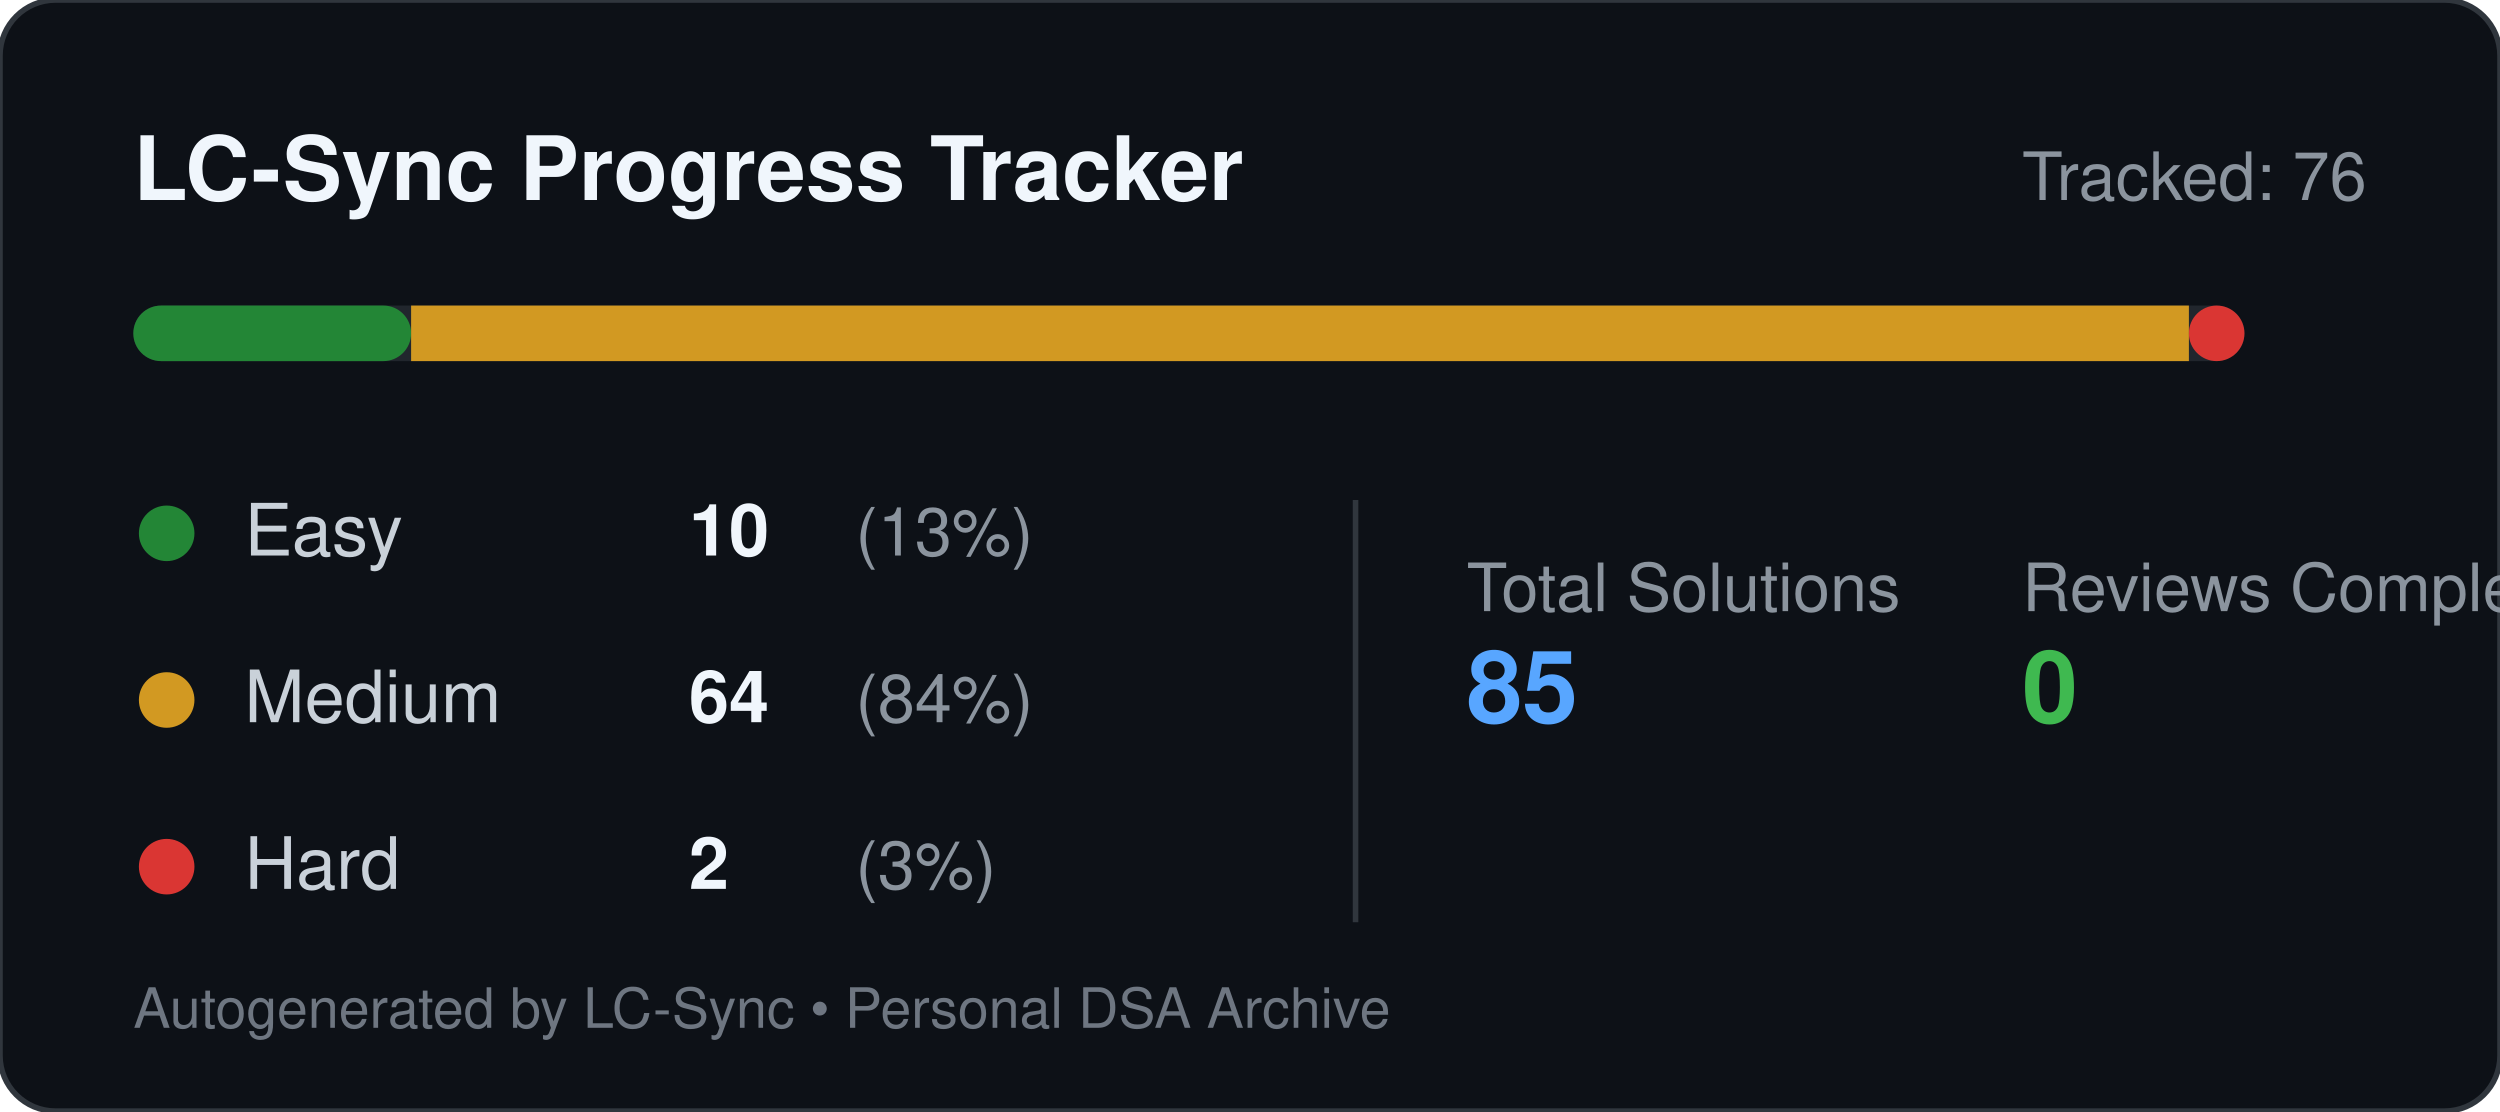
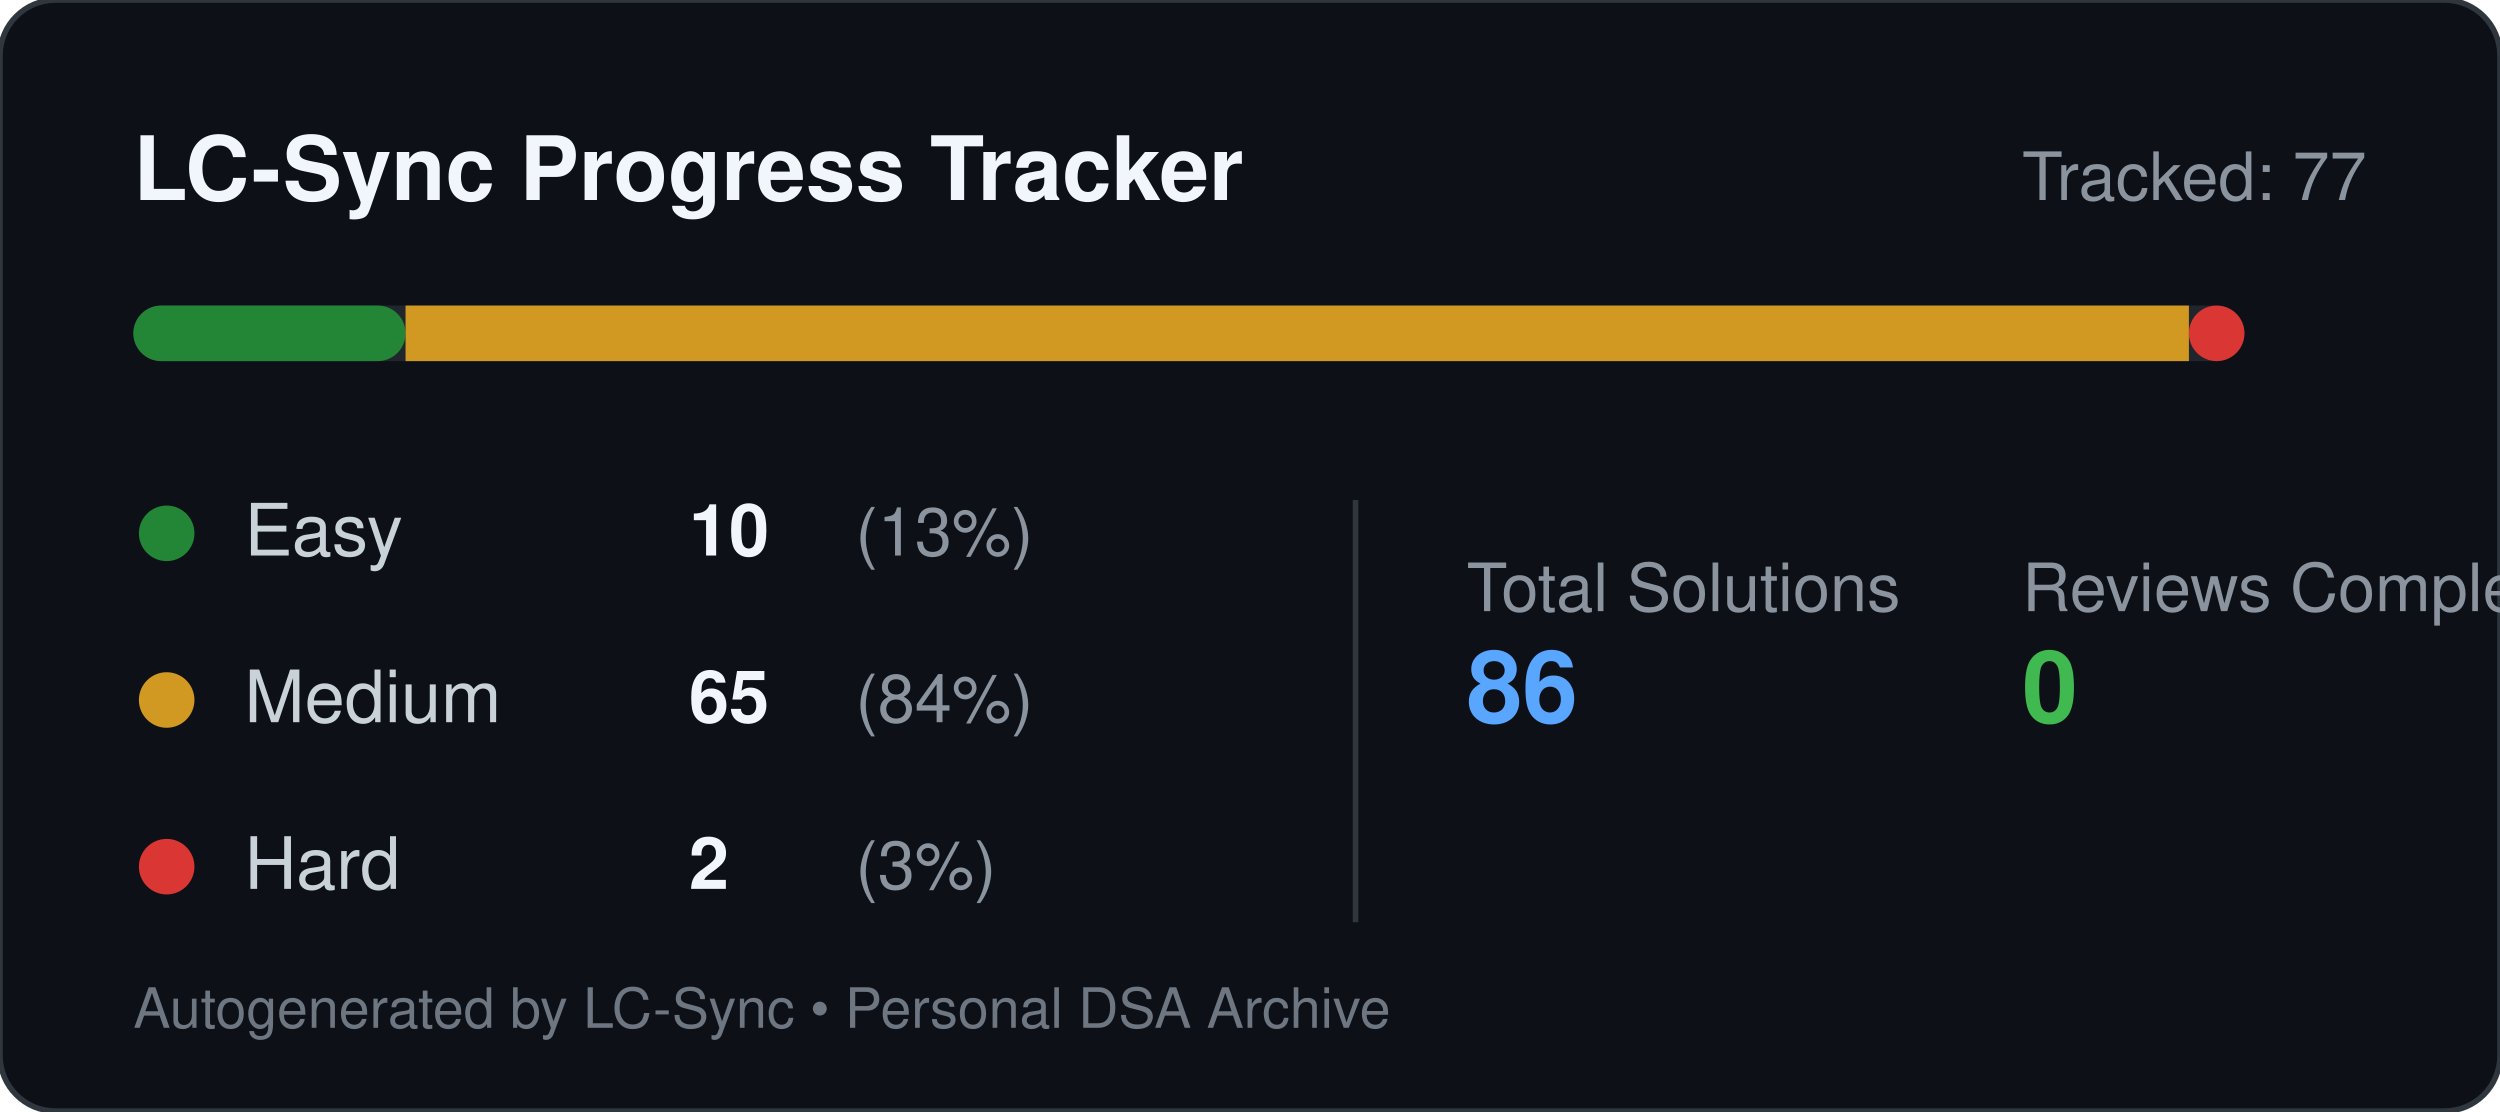
<svg xmlns="http://www.w3.org/2000/svg" width="450" height="200" viewBox="0 0 450 200" fill="none">
  <rect width="450" height="200" rx="10" fill="#0d1117" stroke="#30363d" stroke-width="1" />
  <text x="24" y="36" fill="#f0f6fc" font-family="-apple-system, BlinkMacSystemFont, 'Segoe UI', Helvetica, Arial, sans-serif" font-size="16" font-weight="600">LC-Sync Progress Tracker</text>
-   <text x="426" y="36" text-anchor="end" fill="#8b949e" font-family="-apple-system, BlinkMacSystemFont, 'Segoe UI', Helvetica, Arial, sans-serif" font-size="12">Tracked: 76</text>
+   <text x="426" y="36" text-anchor="end" fill="#8b949e" font-family="-apple-system, BlinkMacSystemFont, 'Segoe UI', Helvetica, Arial, sans-serif" font-size="12">Tracked: 77</text>
  <g transform="translate(24, 55)">
    <rect width="380" height="10" rx="5" fill="#21262d" />
-     <rect x="0" y="0" width="50" height="10" rx="5" fill="#238636" />
-     <rect x="50" y="0" width="320" height="10" fill="#d29922" />
+     <rect x="0" y="0" width="49" height="10" rx="5" fill="#238636" />
+     <rect x="49" y="0" width="321" height="10" fill="#d29922" />
    <rect x="370" y="0" width="10" height="10" rx="5" fill="#da3633" />
  </g>
  <g transform="translate(24, 90)" font-family="-apple-system, BlinkMacSystemFont, 'Segoe UI', Helvetica, Arial, sans-serif">
    <circle cx="6" cy="6" r="5" fill="#238636" />
    <text x="20" y="10" fill="#c9d1d9" font-size="13">Easy</text>
    <text x="100" y="10" fill="#f0f6fc" font-size="13" font-weight="600">10</text>
    <text x="130" y="10" fill="#8b949e" font-size="12">(13%)</text>
    <circle cx="6" cy="36" r="5" fill="#d29922" />
    <text x="20" y="40" fill="#c9d1d9" font-size="13">Medium</text>
-     <text x="100" y="40" fill="#f0f6fc" font-size="13" font-weight="600">64</text>
+     <text x="100" y="40" fill="#f0f6fc" font-size="13" font-weight="600">65</text>
    <text x="130" y="40" fill="#8b949e" font-size="12">(84%)</text>
    <circle cx="6" cy="66" r="5" fill="#da3633" />
    <text x="20" y="70" fill="#c9d1d9" font-size="13">Hard</text>
    <text x="100" y="70" fill="#f0f6fc" font-size="13" font-weight="600">2</text>
    <text x="130" y="70" fill="#8b949e" font-size="12">(3%)</text>
    <line x1="220" y1="0" x2="220" y2="76" stroke="#30363d" stroke-width="1" />
    <text x="240" y="20" fill="#8b949e" font-size="12">Total Solutions</text>
-     <text x="240" y="40" fill="#58a6ff" font-size="18" font-weight="600">85</text>
+     <text x="240" y="40" fill="#58a6ff" font-size="18" font-weight="600">86</text>
    <text x="340" y="20" fill="#8b949e" font-size="12">Reviews Completed</text>
    <text x="340" y="40" fill="#3fb950" font-size="18" font-weight="600">0</text>
  </g>
  <text x="24" y="185" fill="#6e7681" font-family="-apple-system, BlinkMacSystemFont, 'Segoe UI', Helvetica, Arial, sans-serif" font-size="10">Autogenerated by LC-Sync • Personal DSA Archive</text>
</svg>
